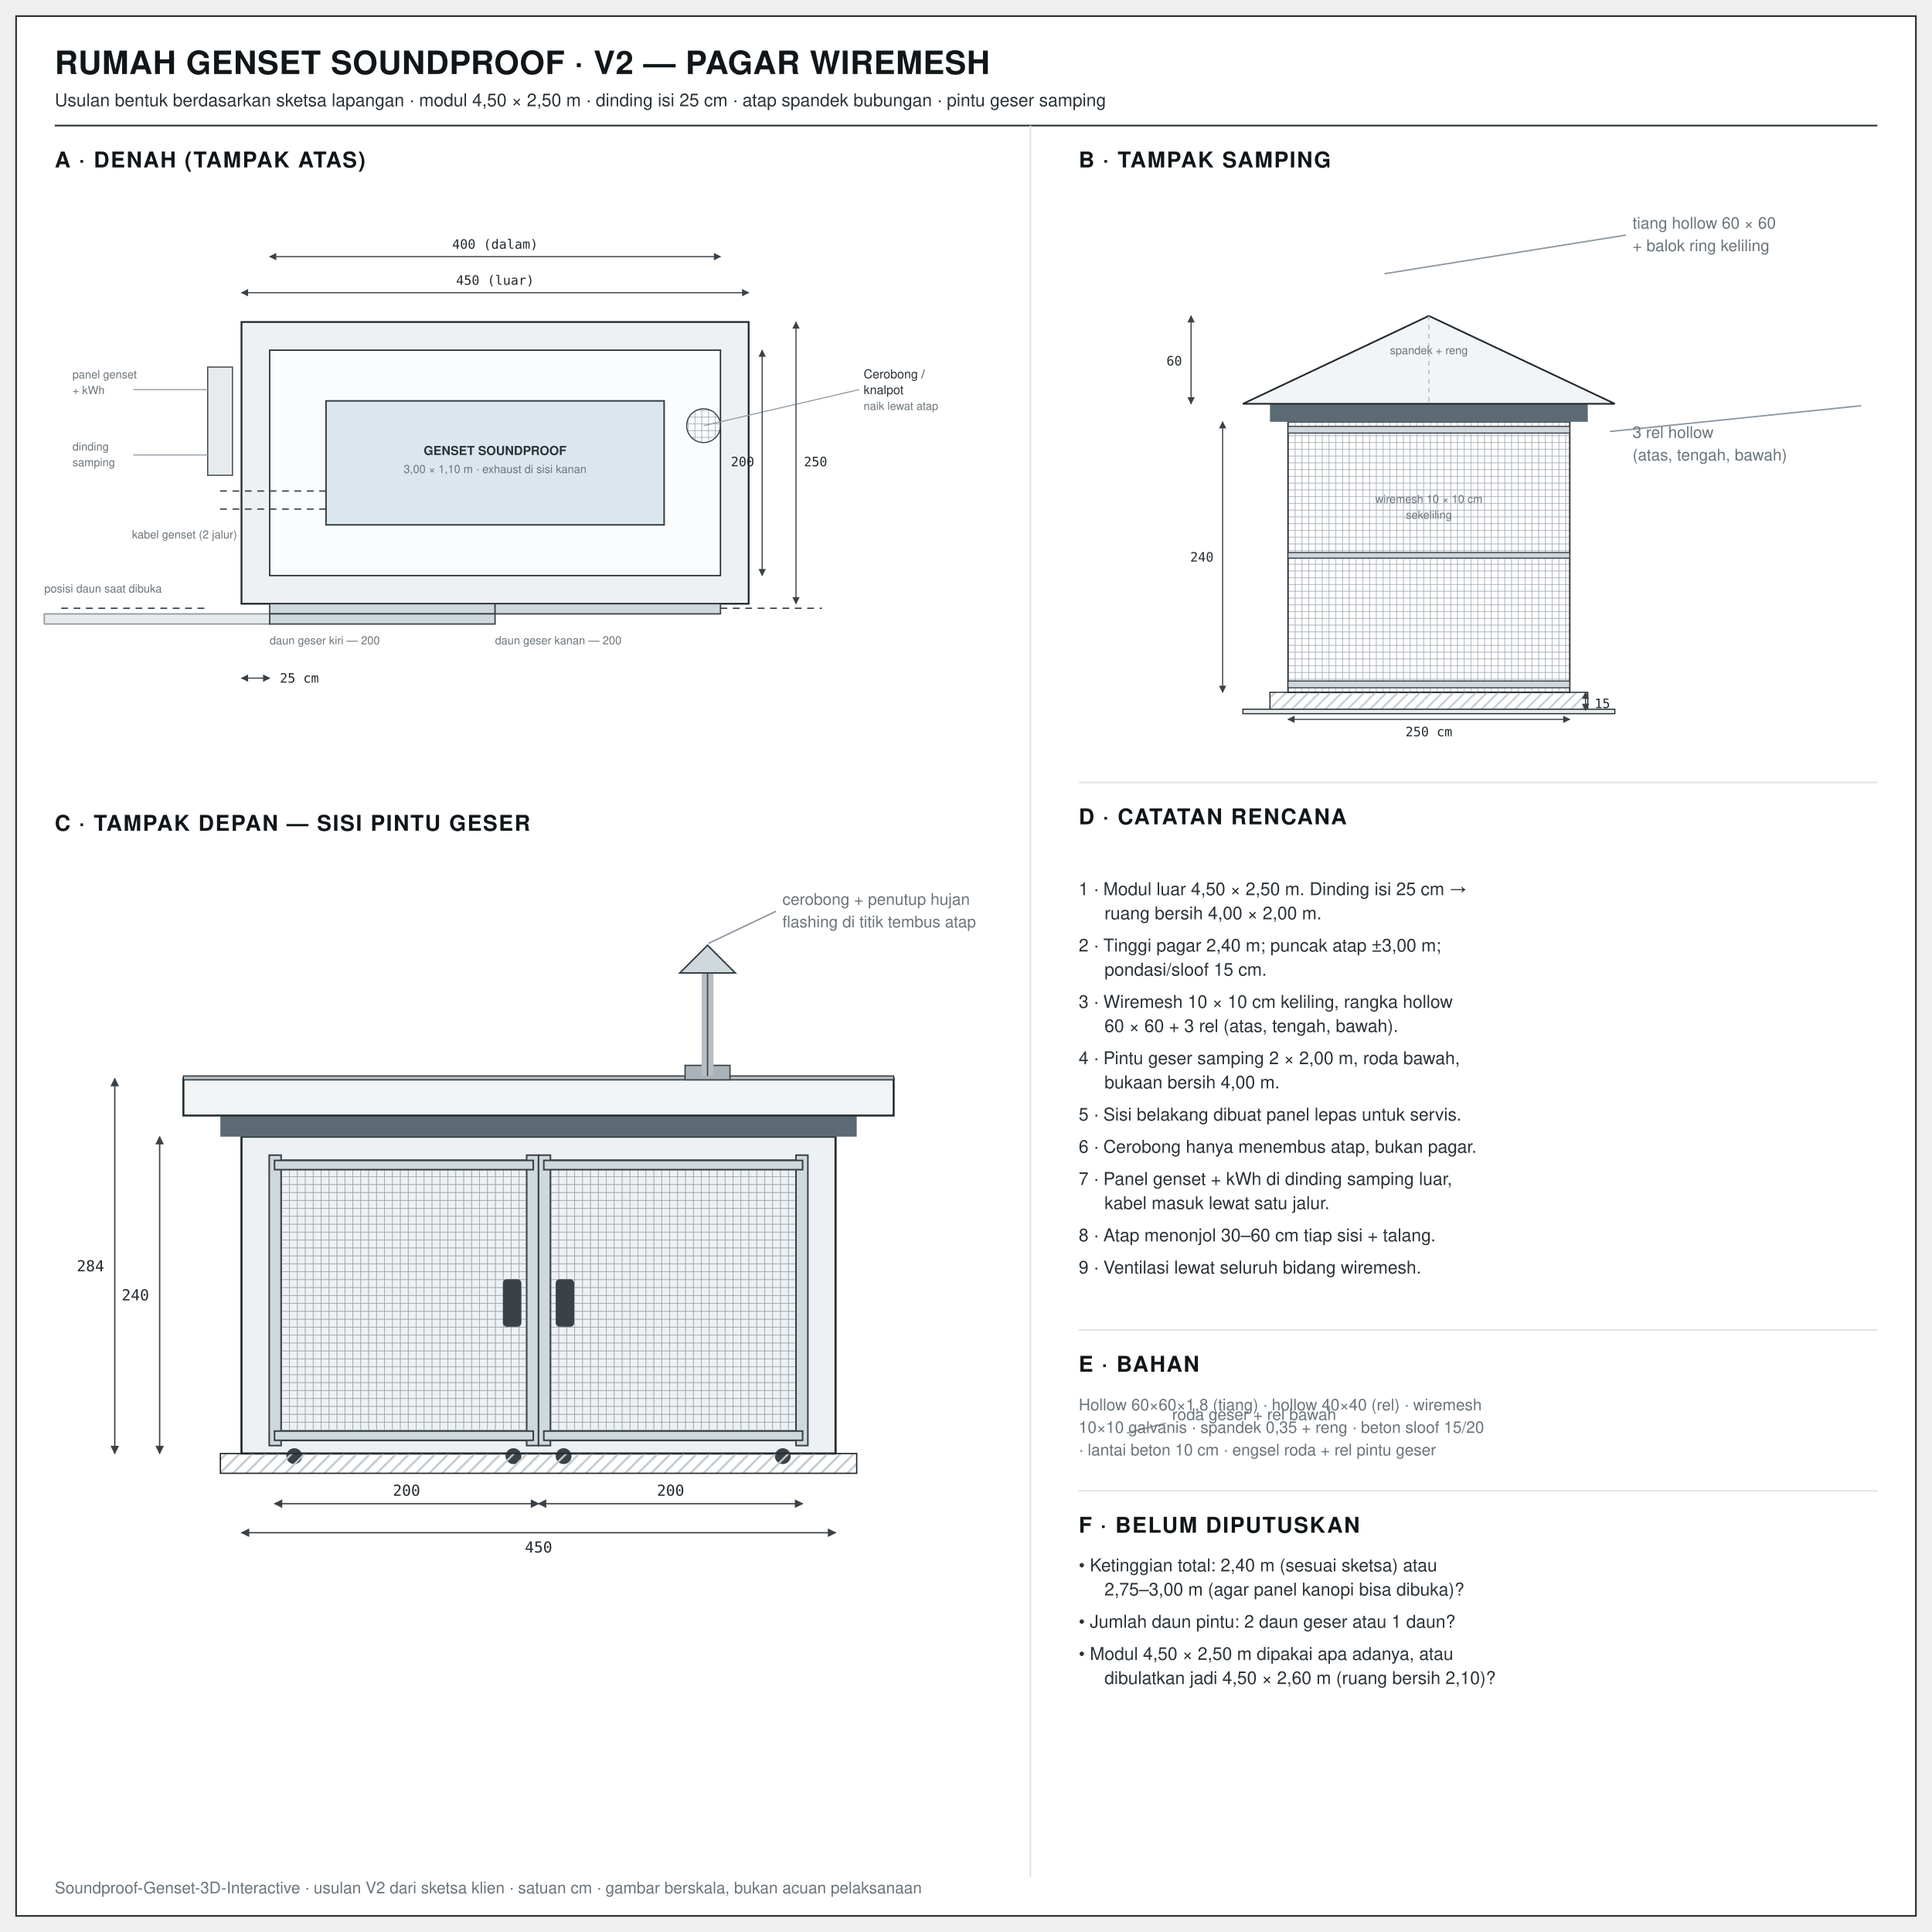
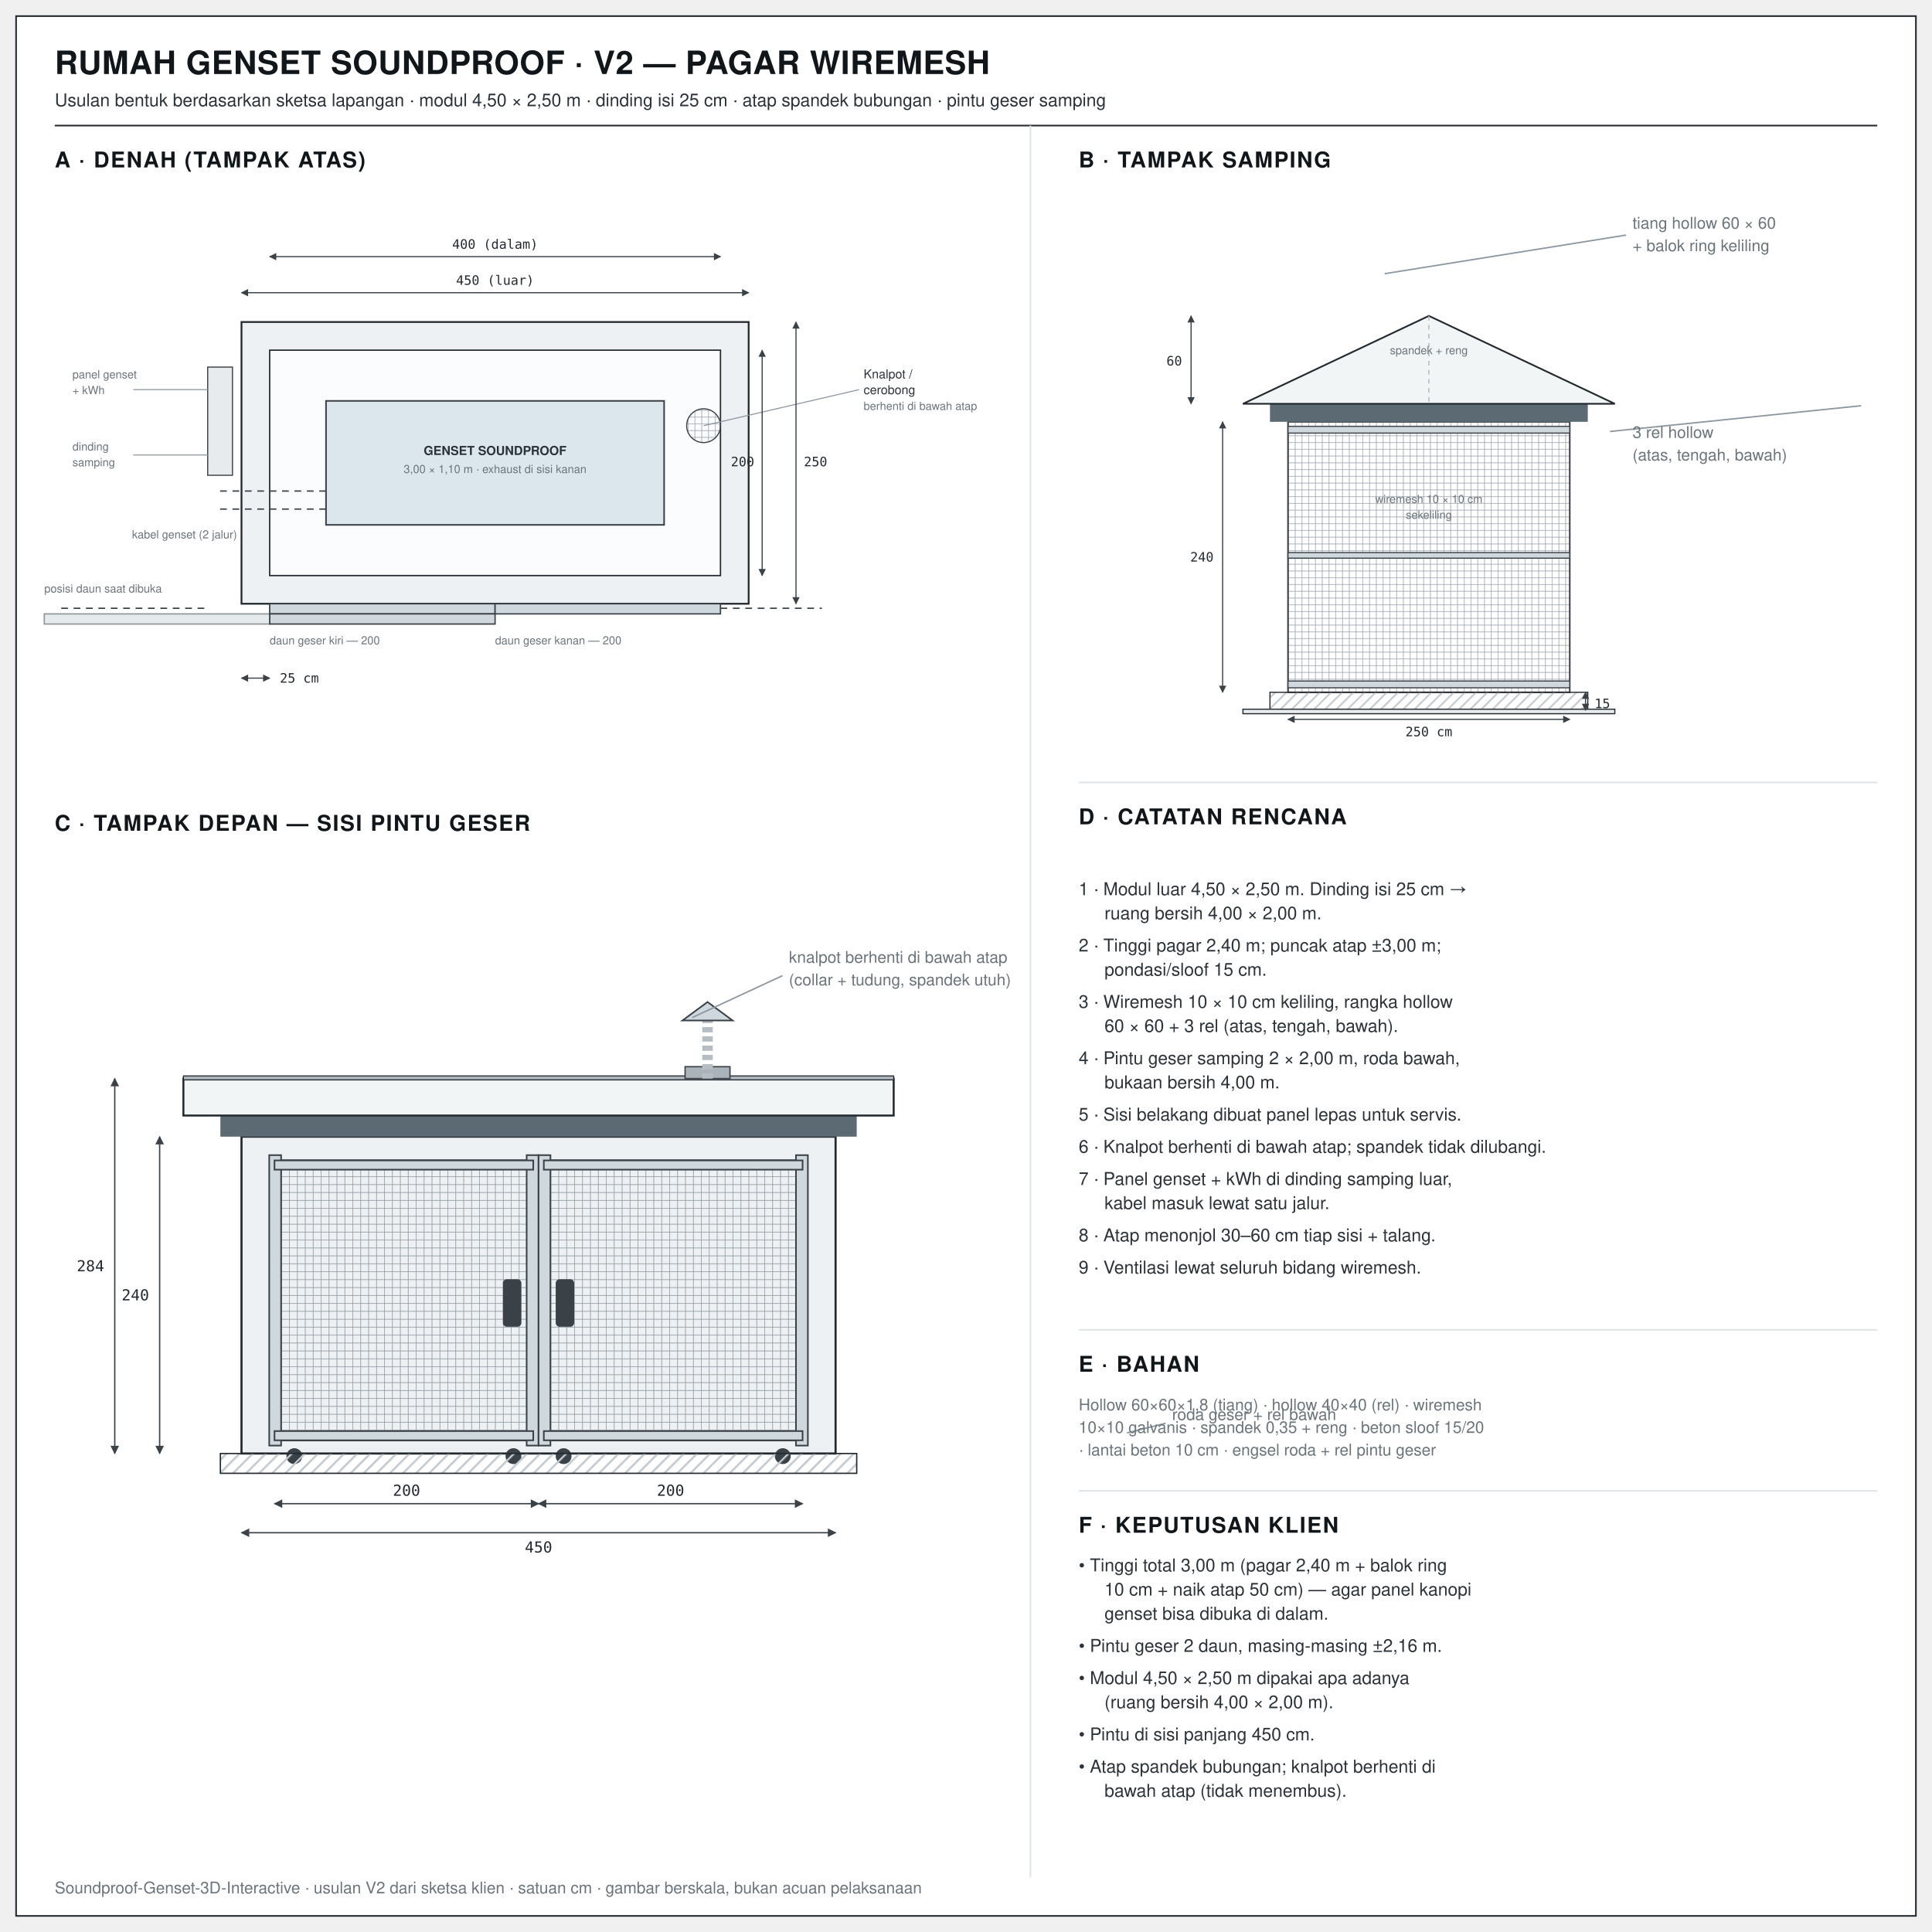
<svg xmlns="http://www.w3.org/2000/svg" viewBox="0 0 1200 1200" width="1200" height="1200" font-family="'IBM Plex Sans',Helvetica,Arial,sans-serif">
  <defs>
    <marker id="ar" viewBox="0 0 10 10" refX="9" refY="5" markerWidth="6.5" markerHeight="6.5" orient="auto-start-reverse">
      <path d="M0 0 L10 5 L0 10 z" fill="#3a4147" />
    </marker>
    <marker id="arr" viewBox="0 0 10 10" refX="1" refY="5" markerWidth="6.5" markerHeight="6.5" orient="auto-start-reverse">
      <path d="M0 0 L10 5 L0 10 z" fill="#3a4147" />
    </marker>
    <pattern id="mesh" width="6" height="6" patternUnits="userSpaceOnUse">
      <path d="M0 0 H6 M0 0 V6" stroke="#8d97a0" stroke-width="0.9" fill="none" />
    </pattern>
    <pattern id="hatch" width="7" height="7" patternUnits="userSpaceOnUse" patternTransform="rotate(45)">
      <line x1="0" y1="0" x2="0" y2="7" stroke="#b9c1c7" stroke-width="3" />
    </pattern>
    <style>
      .frame{fill:#fff;stroke:#232a2f;stroke-width:1}
      .wall{fill:#eef1f3;stroke:#232a2f;stroke-width:1.6}
      .inner{fill:#fafcfd;stroke:#232a2f;stroke-width:1.2}
      .ring{fill:#5b6a73}
      .genset{fill:#dbe7ed;stroke:#3a4147;stroke-width:1.4}
      .roof{fill:#f2f5f6;stroke:#232a2f;stroke-width:1.5}
      .leaf{fill:#cfd8dd;stroke:#3a4147;stroke-width:1.2}
      .dash{fill:none;stroke:#3a4147;stroke-width:1.2;stroke-dasharray:6 5}
      .dim{stroke:#3a4147;stroke-width:1;marker-start:url(#ar);marker-end:url(#ar)}
      .dimv{stroke:#3a4147;stroke-width:1;marker-start:url(#ar);marker-end:url(#ar)}
      .dimt{font-size:11.5px;fill:#232a2f;font-family:'IBM Plex Mono',monospace}
      .h1{font-size:20px;font-weight:700;fill:#101619;letter-spacing:.3px}
      .h2{font-size:13.5px;font-weight:700;fill:#101619;letter-spacing:.8px}
      .lbl{font-size:11px;fill:#2b3339}
      .lblb{font-size:11px;font-weight:700;fill:#2b3339}
      .note{font-size:10px;fill:#6a747b}
      .acc{stroke:#c2201a;stroke-width:1.4;fill:none}
      .wheel{fill:#3a4147}
      .lead{stroke:#8d97a0;stroke-width:.9;fill:none}
    </style>
  </defs>
  <rect class="frame" x="10" y="10" width="1180" height="1180" />
  <text class="h1" x="34" y="46">RUMAH GENSET SOUNDPROOF · V2 — PAGAR WIREMESH</text>
  <text class="lbl" x="34" y="66">Usulan bentuk berdasarkan sketsa lapangan · modul 4,50 × 2,50 m · dinding isi 25 cm · atap spandek bubungan · pintu geser samping</text>
  <line x1="34" y1="78" x2="1166" y2="78" stroke="#232a2f" />
  <line x1="640" y1="78" x2="640" y2="1166" stroke="#dfe4e7" />
  <text class="h2" x="34" y="104">A · DENAH (TAMPAK ATAS)</text>
  <g transform="translate(150,200) scale(0.70)">
    <rect x="0" y="0" width="450" height="250" class="wall" />
    <rect x="25" y="25" width="400" height="200" class="inner" />
    <rect x="75" y="70" width="300" height="110" class="genset" />
    <text class="lblb" x="225" y="118" text-anchor="middle">GENSET SOUNDPROOF</text>
    <text class="note" x="225" y="134" text-anchor="middle">3,00 × 1,10 m · exhaust di sisi kanan</text>
    <circle cx="410" cy="92" r="15" fill="url(#mesh)" stroke="#3a4147" />
    <line x1="410" y1="92" x2="548" y2="60" class="lead" />
-     <text class="lbl" x="552" y="50">Cerobong /</text>
-     <text class="lbl" x="552" y="64">knalpot</text>
-     <text class="note" x="552" y="78">naik lewat atap</text>
+     <text class="lbl" x="552" y="50">Knalpot /</text>
+     <text class="lbl" x="552" y="64">cerobong</text>
+     <text class="note" x="552" y="78">berhenti di bawah atap</text>
    <rect x="25" y="250" width="200" height="9" class="leaf" />
    <rect x="225" y="250" width="200" height="9" class="leaf" />
    <rect x="25" y="259" width="200" height="9" class="leaf" />
    <rect x="-175" y="259" width="200" height="9" class="leaf" opacity="0.55" />
    <path class="dash" d="M-160 254 L-30 254" />
    <path class="dash" d="M425 254 L515 254" />
    <text class="note" x="25" y="286">daun geser kiri — 200</text>
    <text class="note" x="225" y="286">daun geser kanan — 200</text>
    <text class="note" x="-175" y="240">posisi daun saat dibuka</text>
    <rect x="-30" y="40" width="22" height="96" fill="#e7ebee" stroke="#3a4147" />
    <line x1="-30" y1="60" x2="-96" y2="60" class="lead" />
    <text class="note" x="-150" y="50">panel genset</text>
    <text class="note" x="-150" y="64">+ kWh</text>
    <line x1="-30" y1="118" x2="-96" y2="118" class="lead" />
    <text class="note" x="-150" y="114">dinding</text>
    <text class="note" x="-150" y="128">samping</text>
    <path class="dash" d="M75 150 L-24 150" />
    <path class="dash" d="M75 166 L-24 166" />
    <text class="note" x="-4" y="192" text-anchor="end">kabel genset (2 jalur)</text>
    <path class="dim" d="M0 -26 L450 -26" />
    <text class="dimt" x="225" y="-33" text-anchor="middle">450 (luar)</text>
    <path class="dim" d="M25 -58 L425 -58" />
    <text class="dimt" x="225" y="-65" text-anchor="middle">400 (dalam)</text>
    <path class="dimv" d="M492 0 L492 250" />
    <text class="dimt" x="499" y="128">250</text>
    <path class="dimv" d="M462 25 L462 225" />
    <text class="dimt" x="455" y="128" text-anchor="end">200</text>
    <path class="dim" d="M0 316 L25 316" />
    <text class="dimt" x="34" y="320">25 cm</text>
  </g>
  <text class="h2" x="670" y="104">B · TAMPAK SAMPING</text>
  <g transform="translate(800,262) scale(0.70)">
    <rect x="0" y="0" width="250" height="240" fill="url(#mesh)" stroke="#3a4147" stroke-width="1.4" />
    <rect x="0" y="4" width="250" height="6" fill="#cfd8dd" stroke="#3a4147" />
    <rect x="0" y="116" width="250" height="5" fill="#cfd8dd" stroke="#3a4147" />
    <rect x="0" y="230" width="250" height="6" fill="#cfd8dd" stroke="#3a4147" />
    <text class="note" x="125" y="72" text-anchor="middle">wiremesh 10 × 10 cm</text>
    <text class="note" x="125" y="86" text-anchor="middle">sekeliling</text>
    <rect x="-16" y="-16" width="282" height="16" class="ring" />
    <path class="roof" d="M-40 -16 L125 -94 L290 -16 Z" />
    <line x1="125" y1="-94" x2="125" y2="-16" stroke="#aeb7bd" stroke-width="1" stroke-dasharray="4 4" />
    <text class="note" x="125" y="-60" text-anchor="middle">spandek + reng</text>
    <rect x="-16" y="240" width="282" height="15" fill="url(#hatch)" stroke="#232a2f" />
    <rect x="-40" y="255" width="330" height="4" fill="#e7ebee" stroke="#232a2f" />
    <path class="dimv" d="M-58 0 L-58 240" />
    <text class="dimt" x="-66" y="124" text-anchor="end">240</text>
    <path class="dimv" d="M-86 -16 L-86 -94" />
    <text class="dimt" x="-94" y="-50" text-anchor="end">60</text>
    <path class="dim" d="M0 264 L250 264" />
    <text class="dimt" x="125" y="279" text-anchor="middle">250 cm</text>
    <path class="dimv" d="M264 240 L264 256" />
    <text class="dimt" x="272" y="254">15</text>
  </g>
  <line x1="860" y1="170" x2="1010" y2="146" class="lead" />
  <text class="note" x="1014" y="142">tiang hollow 60 × 60</text>
  <text class="note" x="1014" y="156">+ balok ring keliling</text>
  <line x1="1156" y1="252" x2="1000" y2="268" class="lead" />
  <text class="note" x="1014" y="272">3 rel hollow</text>
  <text class="note" x="1014" y="286">(atas, tengah, bawah)</text>
  <line x1="670" y1="486" x2="1166" y2="486" stroke="#dfe4e7" />
  <text class="h2" x="670" y="512">D · CATATAN RENCANA</text>
  <g class="lbl">
    <text x="670" y="556">1 · Modul luar 4,50 × 2,50 m. Dinding isi 25 cm →</text>
    <text x="686" y="571">ruang bersih 4,00 × 2,00 m.</text>
    <text x="670" y="591">2 · Tinggi pagar 2,40 m; puncak atap ±3,00 m;</text>
    <text x="686" y="606">pondasi/sloof 15 cm.</text>
    <text x="670" y="626">3 · Wiremesh 10 × 10 cm keliling, rangka hollow</text>
    <text x="686" y="641">60 × 60 + 3 rel (atas, tengah, bawah).</text>
    <text x="670" y="661">4 · Pintu geser samping 2 × 2,00 m, roda bawah,</text>
    <text x="686" y="676">bukaan bersih 4,00 m.</text>
    <text x="670" y="696">5 · Sisi belakang dibuat panel lepas untuk servis.</text>
-     <text x="670" y="716">6 · Cerobong hanya menembus atap, bukan pagar.</text>
+     <text x="670" y="716">6 · Knalpot berhenti di bawah atap; spandek tidak dilubangi.</text>
    <text x="670" y="736">7 · Panel genset + kWh di dinding samping luar,</text>
    <text x="686" y="751">kabel masuk lewat satu jalur.</text>
    <text x="670" y="771">8 · Atap menonjol 30–60 cm tiap sisi + talang.</text>
    <text x="670" y="791">9 · Ventilasi lewat seluruh bidang wiremesh.</text>
  </g>
  <text class="h2" x="34" y="516">C · TAMPAK DEPAN — SISI PINTU GESER</text>
  <g transform="translate(150,706) scale(0.82)">
    <rect x="0" y="0" width="450" height="240" class="wall" />
    <rect x="25" y="18" width="196" height="212" fill="url(#mesh)" stroke="#3a4147" stroke-width="1.5" />
    <rect x="229" y="18" width="196" height="212" fill="url(#mesh)" stroke="#3a4147" stroke-width="1.5" />
    <rect x="21" y="14" width="9" height="220" class="leaf" />
    <rect x="216" y="14" width="9" height="220" class="leaf" />
    <rect x="225" y="14" width="9" height="220" class="leaf" />
    <rect x="420" y="14" width="9" height="220" class="leaf" />
    <rect x="25" y="18" width="196" height="7" class="leaf" />
    <rect x="229" y="18" width="196" height="7" class="leaf" />
    <rect x="25" y="223" width="196" height="7" class="leaf" />
    <rect x="229" y="223" width="196" height="7" class="leaf" />
    <rect x="198" y="108" width="14" height="36" rx="3" fill="#3a4147" />
    <rect x="238" y="108" width="14" height="36" rx="3" fill="#3a4147" />
    <circle class="wheel" cx="40" cy="242" r="6" />
    <circle class="wheel" cx="206" cy="242" r="6" />
    <circle class="wheel" cx="244" cy="242" r="6" />
    <circle class="wheel" cx="410" cy="242" r="6" />
    <rect x="-16" y="-16" width="482" height="16" class="ring" />
    <path class="roof" d="M-44 -16 L494 -16 L494 -44 L-44 -44 Z" />
    <rect x="-44" y="-46" width="538" height="3" fill="#aeb7bd" stroke="#232a2f" stroke-width=".8" />
    <rect x="-16" y="240" width="482" height="15" fill="url(#hatch)" stroke="#232a2f" />
-     <rect x="336" y="-54" width="34" height="11" fill="#aab3b9" stroke="#3a4147" stroke-width="1" />
-     <line x1="353" y1="-46" x2="353" y2="-124" stroke="#b6bec4" stroke-width="9" />
-     <line x1="353" y1="-46" x2="353" y2="-124" stroke="#3a4147" stroke-width="1" />
-     <path d="M332 -124 L374 -124 L353 -145 Z" fill="#cfd8dd" stroke="#3a4147" stroke-width="1.2" />
+     <rect x="336" y="-53" width="34" height="9" fill="#aab3b9" stroke="#3a4147" stroke-width="1" />
+     <line x1="353" y1="-44" x2="353" y2="-88" stroke="#b6bec4" stroke-width="8" stroke-dasharray="4 3" />
+     <path d="M334 -88 L372 -88 L353 -102 Z" fill="#cfd8dd" stroke="#3a4147" stroke-width="1.2" />
    <path class="dim" d="M0 300 L450 300" />
    <text class="dimt" x="225" y="315" text-anchor="middle">450</text>
    <path class="dim" d="M25 278 L225 278" />
    <text class="dimt" x="125" y="272" text-anchor="middle">200</text>
    <path class="dim" d="M225 278 L425 278" />
    <text class="dimt" x="325" y="272" text-anchor="middle">200</text>
    <path class="dimv" d="M-62 0 L-62 240" />
    <text class="dimt" x="-70" y="124" text-anchor="end">240</text>
    <path class="dimv" d="M-96 -44 L-96 240" />
    <text class="dimt" x="-104" y="102" text-anchor="end">284</text>
  </g>
-   <line x1="440" y1="586" x2="482" y2="566" class="lead" />
-   <text class="note" x="486" y="562">cerobong + penutup hujan</text>
-   <text class="note" x="486" y="576">flashing di titik tembus atap</text>
+   <line x1="430" y1="632" x2="486" y2="606" class="lead" />
+   <text class="note" x="490" y="598">knalpot berhenti di bawah atap</text>
+   <text class="note" x="490" y="612">(collar + tudung, spandek utuh)</text>
  <line x1="700" y1="890" x2="724" y2="884" class="lead" />
  <text class="note" x="728" y="882">roda geser + rel bawah</text>
  <line x1="670" y1="826" x2="1166" y2="826" stroke="#dfe4e7" />
  <text class="h2" x="670" y="852">E · BAHAN</text>
  <g class="note">
    <text x="670" y="876">Hollow 60×60×1,8 (tiang) · hollow 40×40 (rel) · wiremesh</text>
    <text x="670" y="890">10×10 galvanis · spandek 0,35 + reng · beton sloof 15/20</text>
    <text x="670" y="904">· lantai beton 10 cm · engsel roda + rel pintu geser</text>
  </g>
  <line x1="670" y1="926" x2="1166" y2="926" stroke="#dfe4e7" />
-   <text class="h2" x="670" y="952">F · BELUM DIPUTUSKAN</text>
+   <text class="h2" x="670" y="952">F · KEPUTUSAN KLIEN</text>
  <g class="lbl">
-     <text x="670" y="976">• Ketinggian total: 2,40 m (sesuai sketsa) atau</text>
-     <text x="686" y="991">2,75–3,00 m (agar panel kanopi bisa dibuka)?</text>
-     <text x="670" y="1011">• Jumlah daun pintu: 2 daun geser atau 1 daun?</text>
-     <text x="670" y="1031">• Modul 4,50 × 2,50 m dipakai apa adanya, atau</text>
-     <text x="686" y="1046">dibulatkan jadi 4,50 × 2,60 m (ruang bersih 2,10)?</text>
+     <text x="670" y="976">• Tinggi total 3,00 m (pagar 2,40 m + balok ring</text>
+     <text x="686" y="991">10 cm + naik atap 50 cm) — agar panel kanopi</text>
+     <text x="686" y="1006">genset bisa dibuka di dalam.</text>
+     <text x="670" y="1026">• Pintu geser 2 daun, masing-masing ±2,16 m.</text>
+     <text x="670" y="1046">• Modul 4,50 × 2,50 m dipakai apa adanya</text>
+     <text x="686" y="1061">(ruang bersih 4,00 × 2,00 m).</text>
+     <text x="670" y="1081">• Pintu di sisi panjang 450 cm.</text>
+     <text x="670" y="1101">• Atap spandek bubungan; knalpot berhenti di</text>
+     <text x="686" y="1116">bawah atap (tidak menembus).</text>
  </g>
  <text class="note" x="34" y="1176">Soundproof-Genset-3D-Interactive · usulan V2 dari sketsa klien · satuan cm · gambar berskala, bukan acuan pelaksanaan</text>
</svg>
